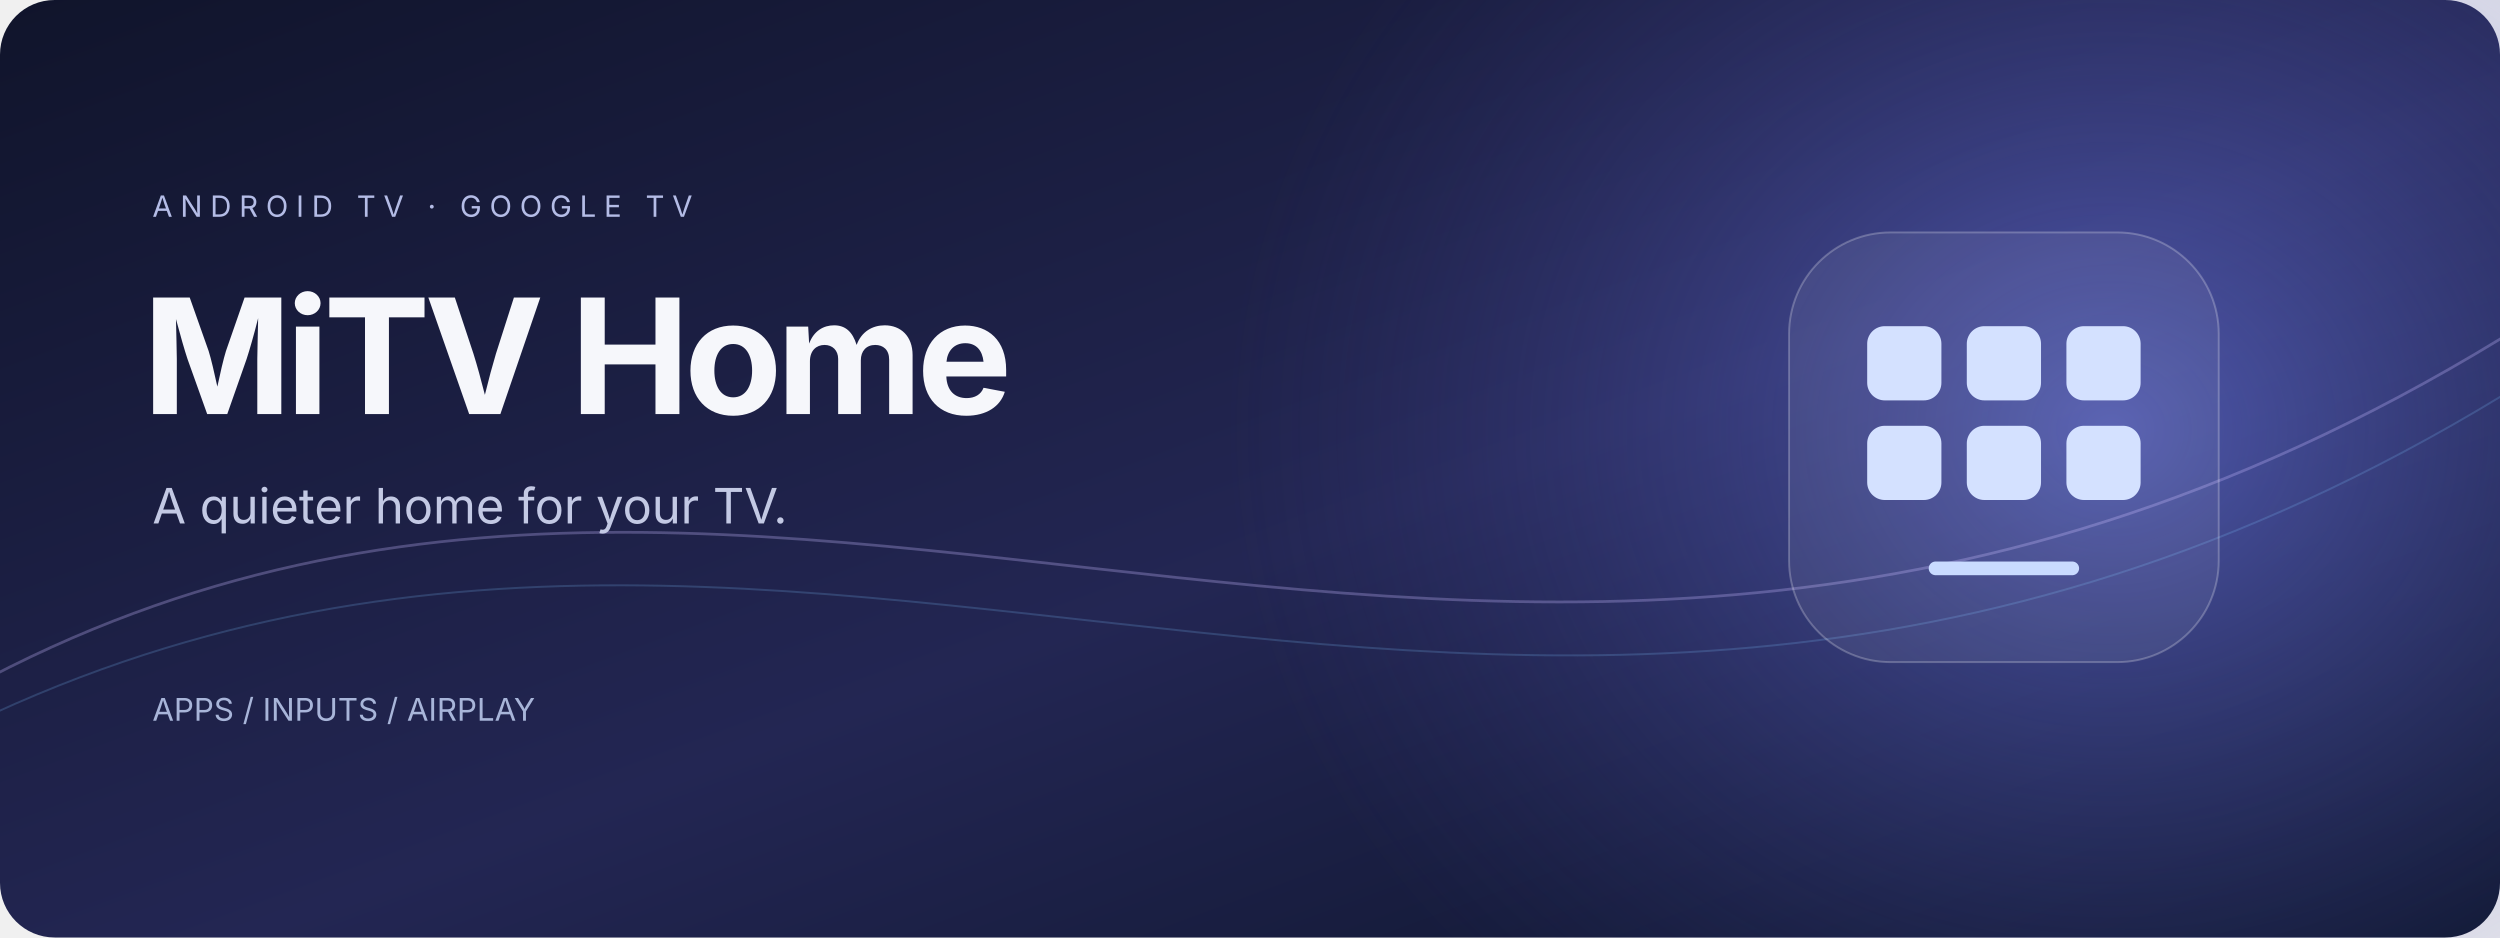
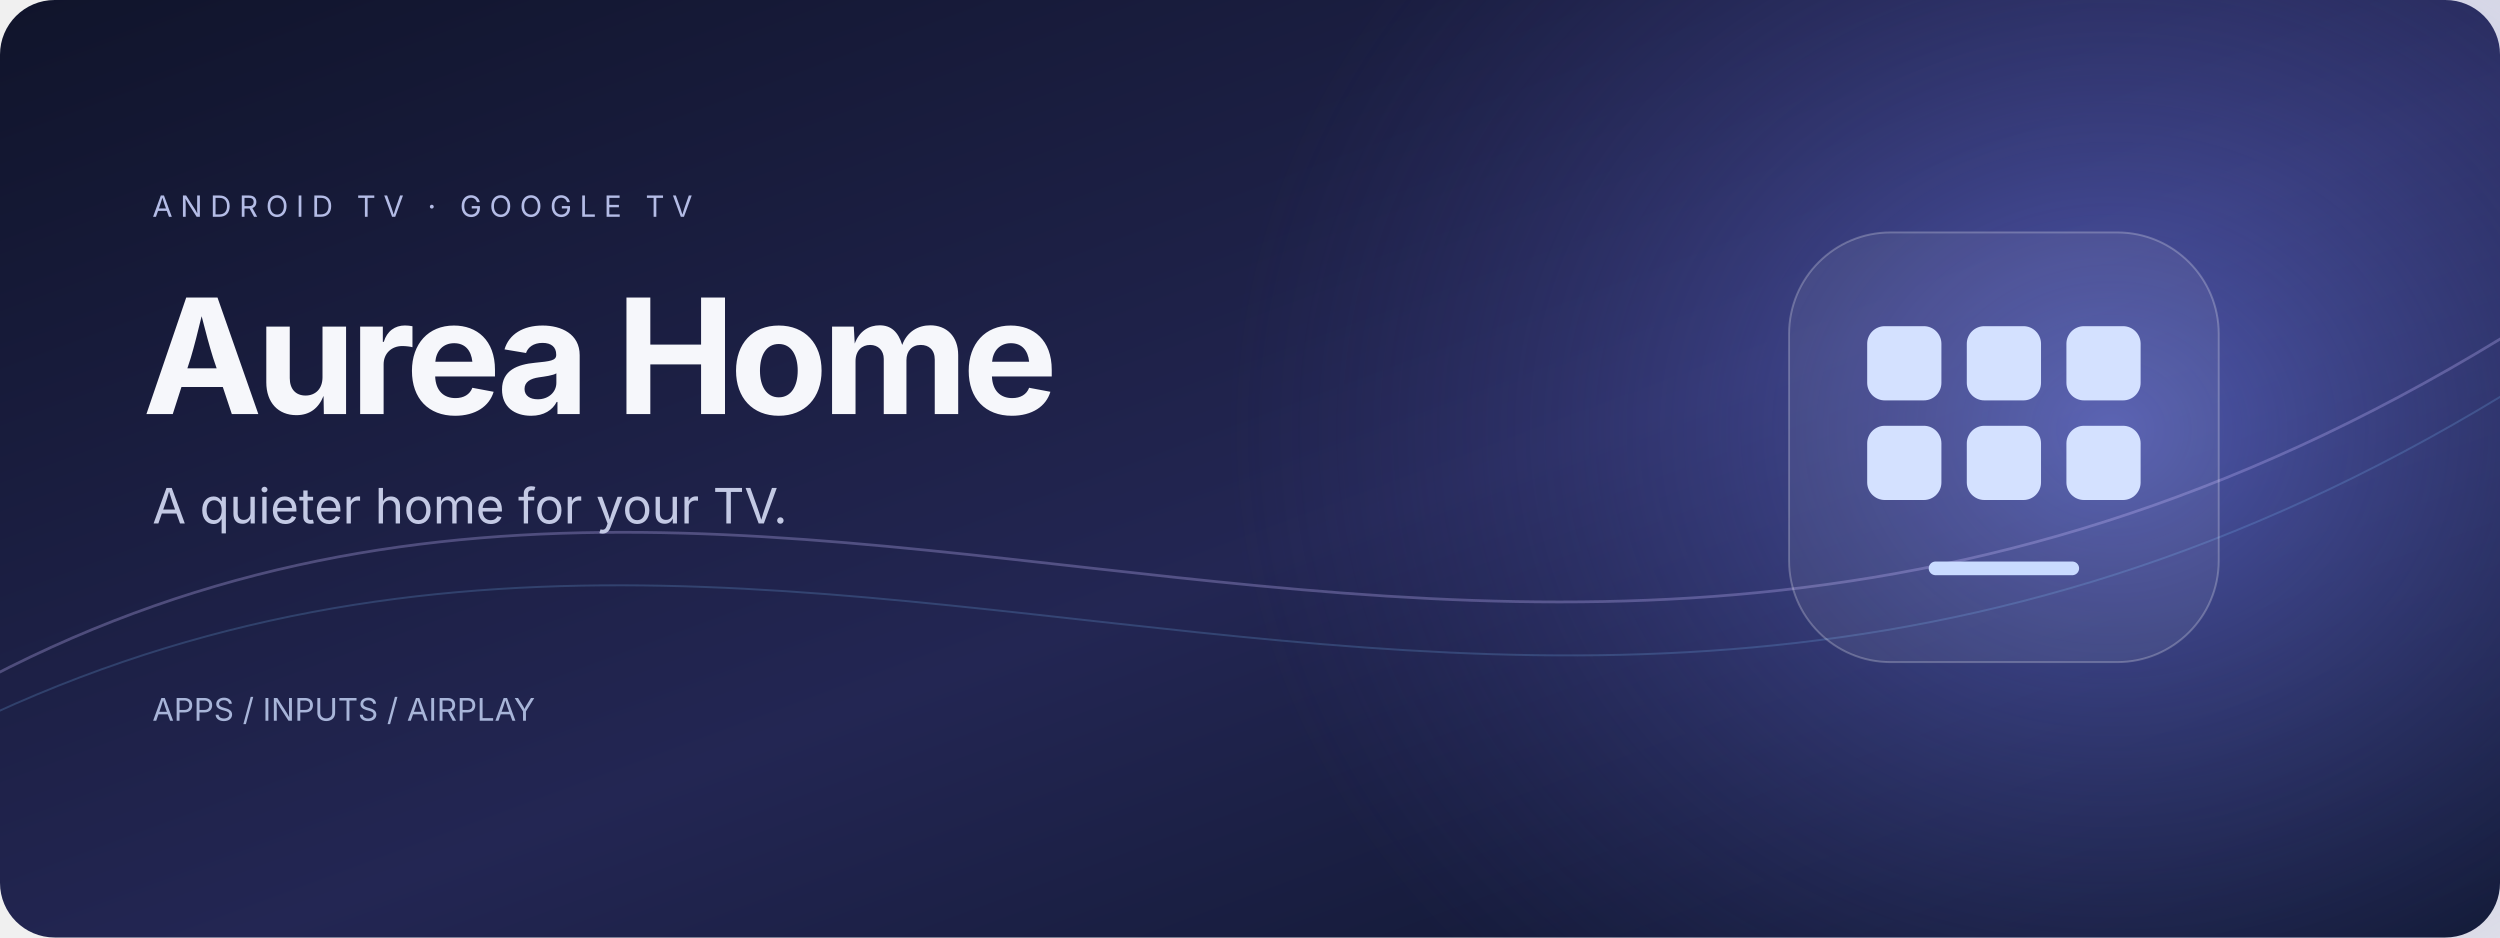
<svg xmlns="http://www.w3.org/2000/svg" width="1280" height="480" viewBox="0 0 1280 480">
  <defs>
    <linearGradient id="bg" x2="1" y2="1">
      <stop stop-color="#10142b" />
      <stop offset=".55" stop-color="#232653" />
      <stop offset="1" stop-color="#0b1328" />
    </linearGradient>
    <radialGradient id="glow">
      <stop stop-color="#7886ff" stop-opacity=".55" />
      <stop offset="1" stop-color="#464799" stop-opacity="0" />
    </radialGradient>
  </defs>
  <rect width="1280" height="480" rx="28" fill="url(#bg)" />
  <ellipse cx="1080" cy="220" rx="450" ry="400" fill="url(#glow)" />
  <path d="M-70 385C390 80 785 540 1360 120" stroke="#c7b8ff" stroke-width="1.4" opacity=".3" fill="none" />
  <path d="M-70 400C410 120 795 560 1360 150" stroke="#7ec5ff" opacity=".2" fill="none" />
  <g font-family="-apple-system,BlinkMacSystemFont,Segoe UI,sans-serif" fill="#f6f7fb">
    <text x="78" y="111" font-size="15" letter-spacing="4" fill="#b4bce6">ANDROID TV · GOOGLE TV</text>
-     <text x="73" y="212" font-size="82" font-weight="650" letter-spacing="-3">MiTV Home</text>
+     <text x="73" y="212" font-size="82" font-weight="650" letter-spacing="-3">Aurea Home</text>
    <text x="78" y="268" font-size="25" fill="#c3c9e4">A quieter home for your TV.</text>
    <text x="78" y="369" font-size="16" fill="#a8b5d9">APPS  /  INPUTS  /  AIRPLAY</text>
  </g>
  <g transform="translate(916 119)">
    <rect width="220" height="220" rx="52" fill="#fff" fill-opacity=".07" stroke="#fff" stroke-opacity=".24" />
    <g fill="#d4e1ff">
      <rect x="40" y="48" width="38" height="38" rx="9" />
      <rect x="91" y="48" width="38" height="38" rx="9" />
      <rect x="142" y="48" width="38" height="38" rx="9" />
      <rect x="40" y="99" width="38" height="38" rx="9" />
      <rect x="91" y="99" width="38" height="38" rx="9" />
      <rect x="142" y="99" width="38" height="38" rx="9" />
    </g>
    <path d="M75 172h70" stroke="#c9dbff" stroke-width="7" stroke-linecap="round" />
  </g>
</svg>
